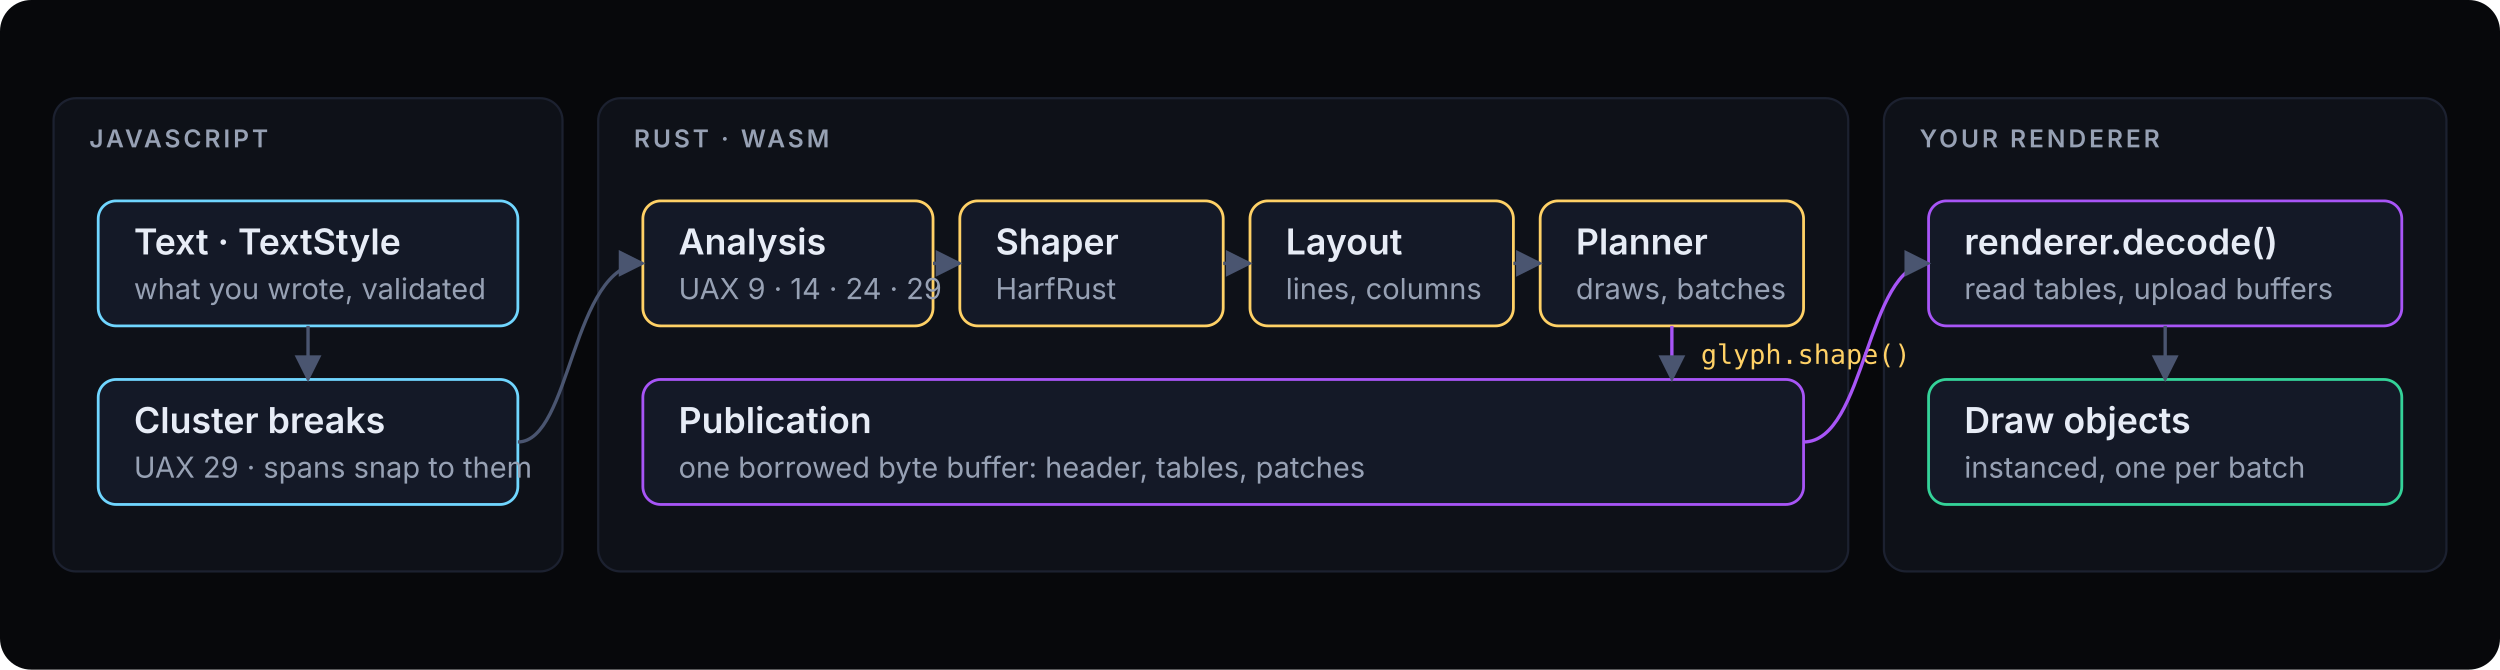
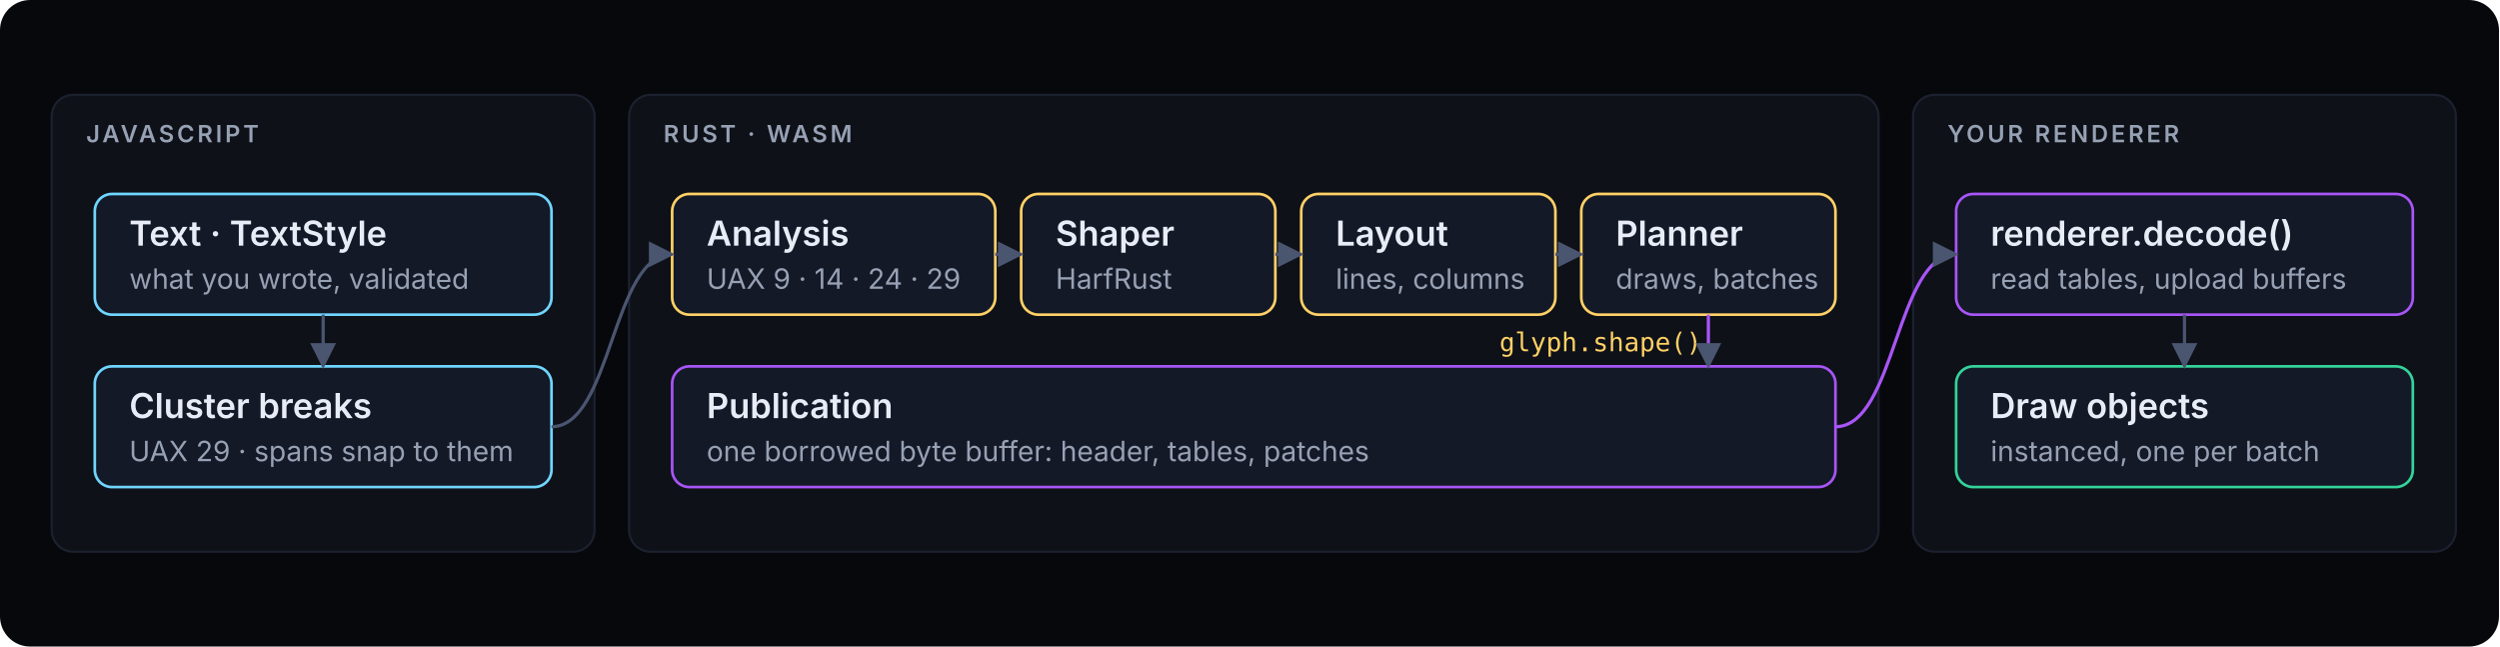
- <svg xmlns="http://www.w3.org/2000/svg" viewBox="0 0 1120 300" width="1120" height="300" role="img" aria-labelledby="t d">
+ <svg xmlns="http://www.w3.org/2000/svg" viewBox="0 0 1160 300" width="1160" height="300" role="img" aria-labelledby="t d">
  <defs>
    <style>
      .bg { fill: #07080b; }
      .lane { fill: #0e1118; stroke: #1c2130; stroke-width: 1; }
      .box { fill: #141927; stroke: #2a3247; stroke-width: 1.25; rx: 8; }
      .box.js { stroke: #70d6ff; }
      .box.rs { stroke: #ffd166; }
      .box.out { stroke: #a855f7; }
      .box.gpu { stroke: #34d399; }
      .label { font: 600 16px/1 Inter, ui-sans-serif, system-ui, sans-serif; fill: #e7ecf6; }
      .sub { font: 400 13px/1 Inter, ui-sans-serif, system-ui, sans-serif; fill: #97a1b4; }
      .lanename { font: 600 11px/1 Inter, ui-sans-serif, system-ui, sans-serif; fill: #97a1b4; letter-spacing: 0.12em; }
      .mono { font: 500 12px/1 'JetBrains Mono', ui-monospace, SFMono-Regular, Menlo, monospace; fill: #ffd166; }
      .edge { fill: none; stroke: #4a5570; stroke-width: 1.5; marker-end: url(#arrow); }
      .edge.hot { stroke: #a855f7; }
    </style>
    <marker id="arrow" viewBox="0 0 10 10" refX="9" refY="5" markerWidth="8" markerHeight="8" orient="auto-start-reverse">
      <path d="M 0 0 L 10 5 L 0 10 z" fill="#4a5570" />
    </marker>
  </defs>
-   <rect class="bg" width="1120" height="300" rx="14" />
-   <rect class="lane" x="24" y="44" width="228" height="212" rx="10" />
+   <rect class="bg" width="1160" height="300" rx="14" />
+   <rect class="lane" x="24" y="44" width="252" height="212" rx="10" />
  <text class="lanename" x="40" y="66">JAVASCRIPT</text>
-   <rect class="lane" x="268" y="44" width="560" height="212" rx="10" />
-   <text class="lanename" x="284" y="66">RUST · WASM</text>
-   <rect class="lane" x="844" y="44" width="252" height="212" rx="10" />
-   <text class="lanename" x="860" y="66">YOUR RENDERER</text>
-   <rect class="box js" x="44" y="90" width="188" height="56" />
+   <rect class="lane" x="292" y="44" width="580" height="212" rx="10" />
+   <text class="lanename" x="308" y="66">RUST · WASM</text>
+   <rect class="lane" x="888" y="44" width="252" height="212" rx="10" />
+   <text class="lanename" x="904" y="66">YOUR RENDERER</text>
+   <rect class="box js" x="44" y="90" width="212" height="56" />
  <text class="label" x="60" y="114">Text · TextStyle</text>
  <text class="sub" x="60" y="134">what you wrote, validated</text>
-   <rect class="box js" x="44" y="170" width="188" height="56" />
+   <rect class="box js" x="44" y="170" width="212" height="56" />
  <text class="label" x="60" y="194">Cluster breaks</text>
  <text class="sub" x="60" y="214">UAX 29 · spans snap to them</text>
-   <rect class="box rs" x="288" y="90" width="130" height="56" />
-   <text class="label" x="304" y="114">Analysis</text>
-   <text class="sub" x="304" y="134">UAX 9 · 14 · 24 · 29</text>
-   <rect class="box rs" x="430" y="90" width="118" height="56" />
-   <text class="label" x="446" y="114">Shaper</text>
-   <text class="sub" x="446" y="134">HarfRust</text>
-   <rect class="box rs" x="560" y="90" width="118" height="56" />
-   <text class="label" x="576" y="114">Layout</text>
-   <text class="sub" x="576" y="134">lines, columns</text>
-   <rect class="box rs" x="690" y="90" width="118" height="56" />
-   <text class="label" x="706" y="114">Planner</text>
-   <text class="sub" x="706" y="134">draws, batches</text>
-   <rect class="box out" x="288" y="170" width="520" height="56" />
-   <text class="label" x="304" y="194">Publication</text>
-   <text class="sub" x="304" y="214">one borrowed byte buffer: header, tables, patches</text>
-   <text class="mono" x="762" y="163">glyph.shape()</text>
-   <rect class="box out" x="864" y="90" width="212" height="56" />
-   <text class="label" x="880" y="114">renderer.decode()</text>
-   <text class="sub" x="880" y="134">read tables, upload buffers</text>
-   <rect class="box gpu" x="864" y="170" width="212" height="56" />
-   <text class="label" x="880" y="194">Draw objects</text>
-   <text class="sub" x="880" y="214">instanced, one per batch</text>
-   <path class="edge" d="M 138 146 L 138 170" />
-   <path class="edge" d="M 232 198 C 256 198, 256 118, 288 118" />
-   <path class="edge" d="M 418 118 L 430 118" />
-   <path class="edge" d="M 548 118 L 560 118" />
-   <path class="edge" d="M 678 118 L 690 118" />
-   <path class="edge hot" d="M 749 146 L 749 170" />
-   <path class="edge hot" d="M 808 198 C 836 198, 836 118, 864 118" />
-   <path class="edge" d="M 970 146 L 970 170" />
+   <rect class="box rs" x="312" y="90" width="150" height="56" />
+   <text class="label" x="328" y="114">Analysis</text>
+   <text class="sub" x="328" y="134">UAX 9 · 14 · 24 · 29</text>
+   <rect class="box rs" x="474" y="90" width="118" height="56" />
+   <text class="label" x="490" y="114">Shaper</text>
+   <text class="sub" x="490" y="134">HarfRust</text>
+   <rect class="box rs" x="604" y="90" width="118" height="56" />
+   <text class="label" x="620" y="114">Layout</text>
+   <text class="sub" x="620" y="134">lines, columns</text>
+   <rect class="box rs" x="734" y="90" width="118" height="56" />
+   <text class="label" x="750" y="114">Planner</text>
+   <text class="sub" x="750" y="134">draws, batches</text>
+   <rect class="box out" x="312" y="170" width="540" height="56" />
+   <text class="label" x="328" y="194">Publication</text>
+   <text class="sub" x="328" y="214">one borrowed byte buffer: header, tables, patches</text>
+   <text class="mono" x="696" y="163">glyph.shape()</text>
+   <rect class="box out" x="908" y="90" width="212" height="56" />
+   <text class="label" x="924" y="114">renderer.decode()</text>
+   <text class="sub" x="924" y="134">read tables, upload buffers</text>
+   <rect class="box gpu" x="908" y="170" width="212" height="56" />
+   <text class="label" x="924" y="194">Draw objects</text>
+   <text class="sub" x="924" y="214">instanced, one per batch</text>
+   <path class="edge" d="M 150 146 L 150 170" />
+   <path class="edge" d="M 256 198 C 284 198, 284 118, 312 118" />
+   <path class="edge" d="M 462 118 L 474 118" />
+   <path class="edge" d="M 592 118 L 604 118" />
+   <path class="edge" d="M 722 118 L 734 118" />
+   <path class="edge hot" d="M 793 146 L 793 170" />
+   <path class="edge hot" d="M 852 198 C 880 198, 880 118, 908 118" />
+   <path class="edge" d="M 1014 146 L 1014 170" />
</svg>
